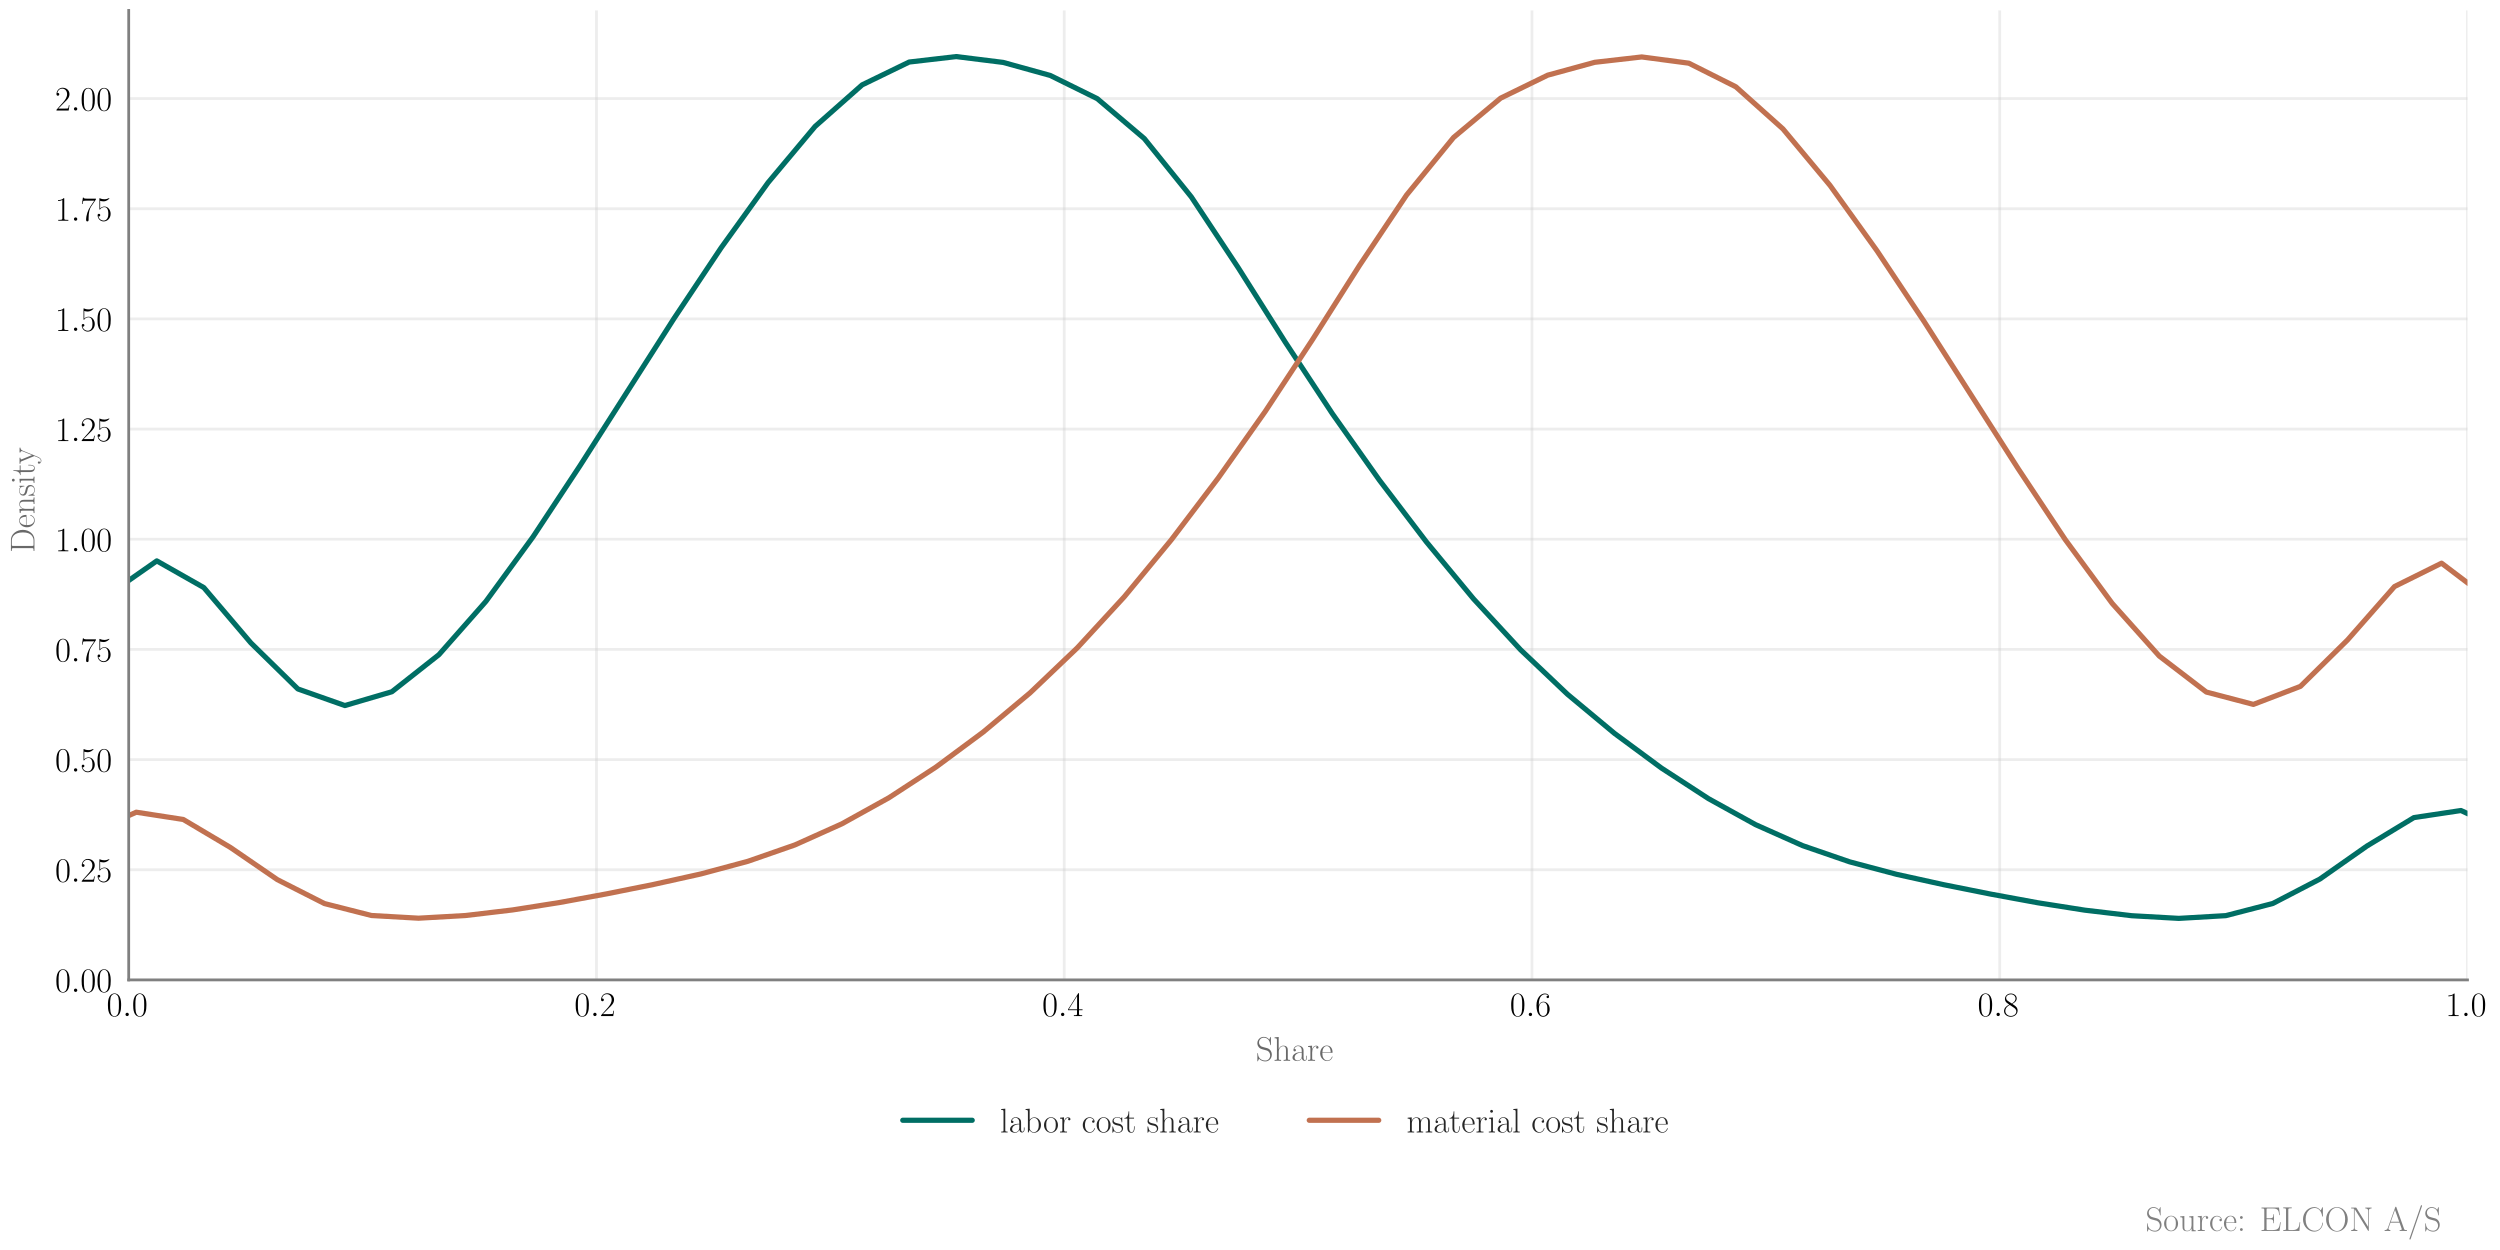
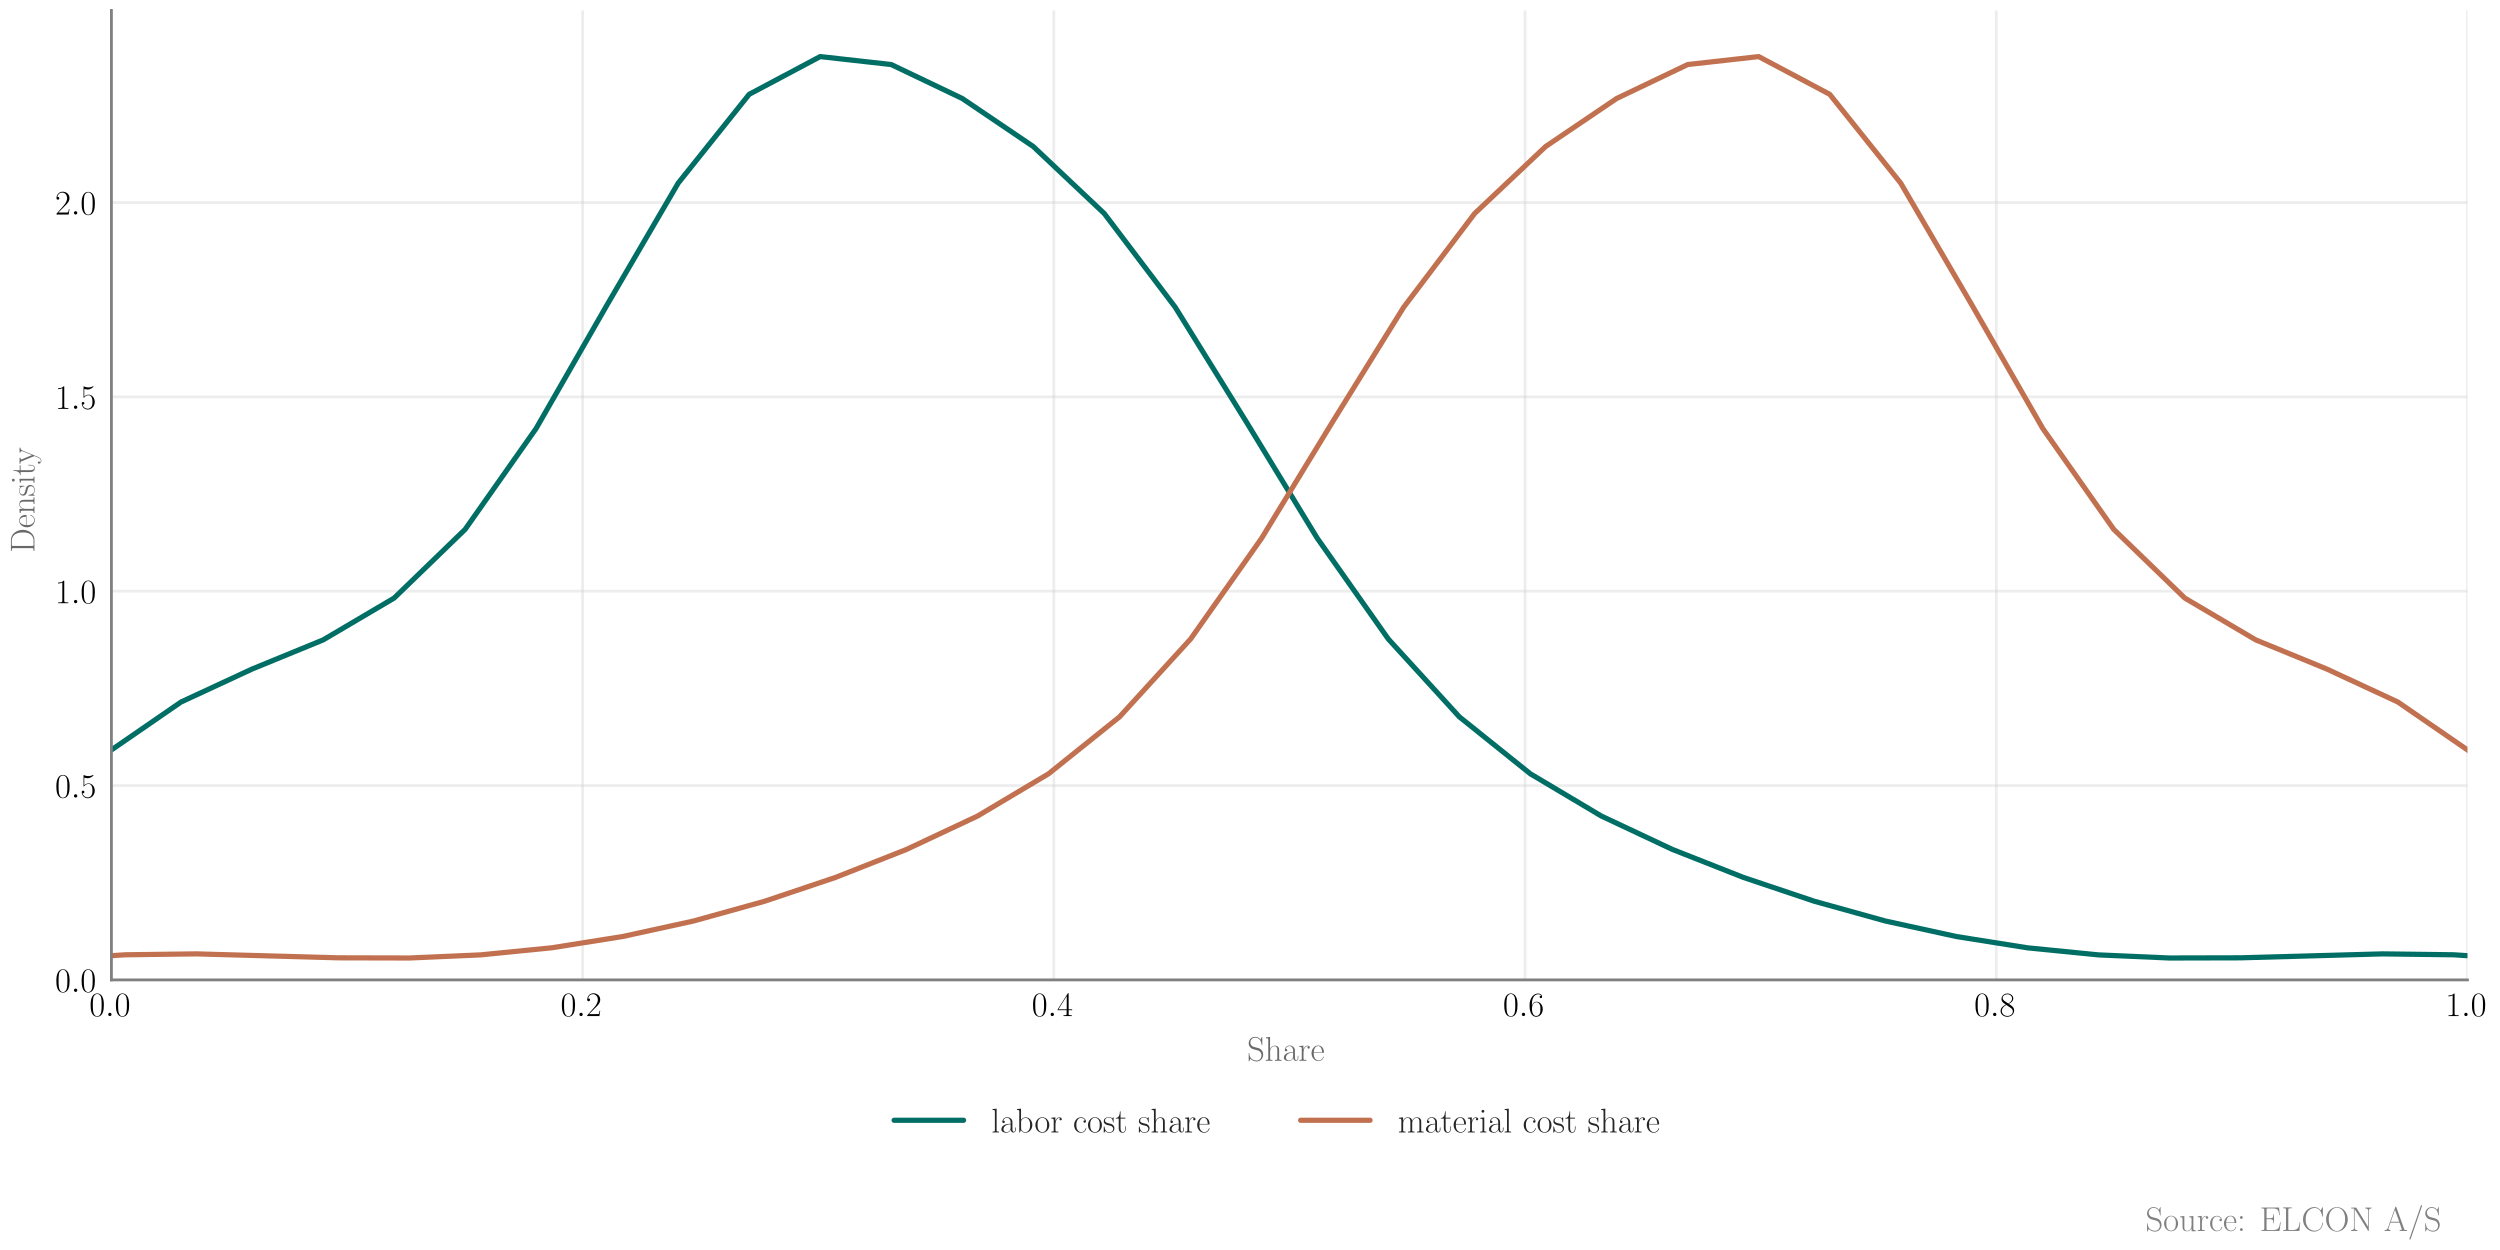
<svg xmlns="http://www.w3.org/2000/svg" xmlns:xlink="http://www.w3.org/1999/xlink" width="720pt" height="360pt" viewBox="0 0 720 360" version="1.1">
  <defs>
    <style type="text/css">*{stroke-linejoin: round; stroke-linecap: butt}</style>
  </defs>
  <g id="figure_1">
    <g id="patch_1">
      <path d="M 0 360  L 720 360  L 720 0  L 0 0  z " style="fill: #ffffff" />
    </g>
    <g id="axes_1">
      <g id="patch_2">
-         <path d="M 37.067 282.217  L 710.635 282.217  L 710.635 3  L 37.067 3  z " style="fill: #ffffff" />
+         <path d="M 32.086 282.217  L 710.635 282.217  L 710.635 3  L 32.086 3  z " style="fill: #ffffff" />
      </g>
      <g id="matplotlib.axis_1">
        <g id="xtick_1">
          <g id="line2d_1">
-             <path d="M 37.067 282.217  L 37.067 3  " clip-path="url(#pa1ea19f5ed)" style="fill: none; stroke: #cccccc; stroke-opacity: 0.35; stroke-width: 0.8; stroke-linecap: round" />
+             <path d="M 32.086 282.217  L 32.086 3  " clip-path="url(#p3fb3f3d96c)" style="fill: none; stroke: #cccccc; stroke-opacity: 0.35; stroke-width: 0.8; stroke-linecap: round" />
          </g>
          <g id="text_1">
-             <g transform="translate(30.70229 292.6356) scale(0.1 -0.1)">
+             <g transform="translate(25.72096 292.6356) scale(0.1 -0.1)">
              <defs>
                <path id="CMR17-30" d="M 2688 2025  C 2688 2416 2682 3080 2413 3591  C 2176 4039 1798 4198 1466 4198  C 1158 4198 768 4058 525 3597  C 269 3118 243 2524 243 2025  C 243 1661 250 1106 448 619  C 723 -39 1216 -128 1466 -128  C 1760 -128 2208 -7 2470 600  C 2662 1042 2688 1559 2688 2025  z M 1466 -26  C 1056 -26 813 325 723 812  C 653 1188 653 1738 653 2096  C 653 2588 653 2997 736 3387  C 858 3929 1216 4096 1466 4096  C 1728 4096 2067 3923 2189 3400  C 2272 3036 2278 2607 2278 2096  C 2278 1680 2278 1169 2202 792  C 2067 95 1690 -26 1466 -26  z " transform="scale(0.015625)" />
                <path id="CMMI12-3a" d="M 1178 307  C 1178 492 1024 619 870 619  C 685 619 557 466 557 313  C 557 128 710 0 864 0  C 1050 0 1178 153 1178 307  z " transform="scale(0.015625)" />
              </defs>
              <use xlink:href="#CMR17-30" transform="scale(0.996264)" />
              <use xlink:href="#CMMI12-3a" transform="translate(45.69048 0) scale(0.996264)" />
              <use xlink:href="#CMR17-30" transform="translate(72.78765 0) scale(0.996264)" />
            </g>
          </g>
        </g>
        <g id="xtick_2">
          <g id="line2d_2">
-             <path d="M 171.781 282.217  L 171.781 3  " clip-path="url(#pa1ea19f5ed)" style="fill: none; stroke: #cccccc; stroke-opacity: 0.35; stroke-width: 0.8; stroke-linecap: round" />
+             <path d="M 167.796 282.217  L 167.796 3  " clip-path="url(#p3fb3f3d96c)" style="fill: none; stroke: #cccccc; stroke-opacity: 0.35; stroke-width: 0.8; stroke-linecap: round" />
          </g>
          <g id="text_2">
-             <g transform="translate(165.4158 292.6356) scale(0.1 -0.1)">
+             <g transform="translate(161.4307 292.6356) scale(0.1 -0.1)">
              <defs>
                <path id="CMR17-32" d="M 2669 989  L 2554 989  C 2490 536 2438 459 2413 420  C 2381 369 1920 369 1830 369  L 602 369  C 832 619 1280 1072 1824 1597  C 2214 1967 2669 2402 2669 3035  C 2669 3790 2067 4224 1395 4224  C 691 4224 262 3604 262 3030  C 262 2780 448 2748 525 2748  C 589 2748 781 2787 781 3010  C 781 3207 614 3264 525 3264  C 486 3264 448 3258 422 3245  C 544 3790 915 4058 1306 4058  C 1862 4058 2227 3617 2227 3035  C 2227 2479 1901 2000 1536 1584  L 262 146  L 262 0  L 2515 0  L 2669 989  z " transform="scale(0.015625)" />
              </defs>
              <use xlink:href="#CMR17-30" transform="scale(0.996264)" />
              <use xlink:href="#CMMI12-3a" transform="translate(45.69048 0) scale(0.996264)" />
              <use xlink:href="#CMR17-32" transform="translate(72.78765 0) scale(0.996264)" />
            </g>
          </g>
        </g>
        <g id="xtick_3">
          <g id="line2d_3">
-             <path d="M 306.494 282.217  L 306.494 3  " clip-path="url(#pa1ea19f5ed)" style="fill: none; stroke: #cccccc; stroke-opacity: 0.35; stroke-width: 0.8; stroke-linecap: round" />
+             <path d="M 303.505 282.217  L 303.505 3  " clip-path="url(#p3fb3f3d96c)" style="fill: none; stroke: #cccccc; stroke-opacity: 0.35; stroke-width: 0.8; stroke-linecap: round" />
          </g>
          <g id="text_3">
-             <g transform="translate(300.1292 292.6356) scale(0.1 -0.1)">
+             <g transform="translate(297.1404 292.6356) scale(0.1 -0.1)">
              <defs>
                <path id="CMR17-34" d="M 2150 4122  C 2150 4256 2144 4256 2029 4256  L 128 1254  L 128 1088  L 1779 1088  L 1779 457  C 1779 224 1766 160 1318 160  L 1197 160  L 1197 0  C 1402 0 1747 0 1965 0  C 2182 0 2528 0 2733 0  L 2733 160  L 2611 160  C 2163 160 2150 224 2150 457  L 2150 1088  L 2803 1088  L 2803 1254  L 2150 1254  L 2150 4122  z M 1798 3703  L 1798 1254  L 256 1254  L 1798 3703  z " transform="scale(0.015625)" />
              </defs>
              <use xlink:href="#CMR17-30" transform="scale(0.996264)" />
              <use xlink:href="#CMMI12-3a" transform="translate(45.69048 0) scale(0.996264)" />
              <use xlink:href="#CMR17-34" transform="translate(72.78765 0) scale(0.996264)" />
            </g>
          </g>
        </g>
        <g id="xtick_4">
          <g id="line2d_4">
-             <path d="M 441.208 282.217  L 441.208 3  " clip-path="url(#pa1ea19f5ed)" style="fill: none; stroke: #cccccc; stroke-opacity: 0.35; stroke-width: 0.8; stroke-linecap: round" />
+             <path d="M 439.215 282.217  L 439.215 3  " clip-path="url(#p3fb3f3d96c)" style="fill: none; stroke: #cccccc; stroke-opacity: 0.35; stroke-width: 0.8; stroke-linecap: round" />
          </g>
          <g id="text_4">
-             <g transform="translate(434.8427 292.6356) scale(0.1 -0.1)">
+             <g transform="translate(432.8502 292.6356) scale(0.1 -0.1)">
              <defs>
                <path id="CMR17-36" d="M 678 2176  C 678 3690 1395 4032 1811 4032  C 1946 4032 2272 4009 2400 3776  C 2298 3776 2106 3776 2106 3553  C 2106 3381 2246 3323 2336 3323  C 2394 3323 2566 3348 2566 3560  C 2566 3954 2246 4179 1805 4179  C 1043 4179 243 3390 243 1984  C 243 253 966 -128 1478 -128  C 2099 -128 2688 427 2688 1283  C 2688 2081 2170 2662 1517 2662  C 1126 2662 838 2407 678 1960  L 678 2176  z M 1478 25  C 691 25 691 1200 691 1436  C 691 1896 909 2560 1504 2560  C 1613 2560 1926 2560 2138 2120  C 2253 1870 2253 1609 2253 1289  C 2253 944 2253 690 2118 434  C 1978 171 1773 25 1478 25  z " transform="scale(0.015625)" />
              </defs>
              <use xlink:href="#CMR17-30" transform="scale(0.996264)" />
              <use xlink:href="#CMMI12-3a" transform="translate(45.69048 0) scale(0.996264)" />
              <use xlink:href="#CMR17-36" transform="translate(72.78765 0) scale(0.996264)" />
            </g>
          </g>
        </g>
        <g id="xtick_5">
          <g id="line2d_5">
-             <path d="M 575.921 282.217  L 575.921 3  " clip-path="url(#pa1ea19f5ed)" style="fill: none; stroke: #cccccc; stroke-opacity: 0.35; stroke-width: 0.8; stroke-linecap: round" />
+             <path d="M 574.925 282.217  L 574.925 3  " clip-path="url(#p3fb3f3d96c)" style="fill: none; stroke: #cccccc; stroke-opacity: 0.35; stroke-width: 0.8; stroke-linecap: round" />
          </g>
          <g id="text_5">
-             <g transform="translate(569.5562 292.6356) scale(0.1 -0.1)">
+             <g transform="translate(568.5599 292.6356) scale(0.1 -0.1)">
              <defs>
                <path id="CMR17-38" d="M 1741 2264  C 2144 2467 2554 2773 2554 3263  C 2554 3841 1990 4179 1472 4179  C 890 4179 378 3759 378 3180  C 378 3021 416 2747 666 2505  C 730 2442 998 2251 1171 2130  C 883 1983 211 1634 211 934  C 211 279 838 -128 1459 -128  C 2144 -128 2720 362 2720 1010  C 2720 1590 2330 1857 2074 2029  L 1741 2264  z M 902 2822  C 851 2854 595 3051 595 3351  C 595 3739 998 4032 1459 4032  C 1965 4032 2336 3676 2336 3262  C 2336 2669 1670 2331 1638 2331  C 1632 2331 1626 2331 1574 2370  L 902 2822  z M 2080 1519  C 2176 1449 2483 1240 2483 851  C 2483 381 2010 25 1472 25  C 890 25 448 438 448 940  C 448 1443 838 1862 1280 2060  L 2080 1519  z " transform="scale(0.015625)" />
              </defs>
              <use xlink:href="#CMR17-30" transform="scale(0.996264)" />
              <use xlink:href="#CMMI12-3a" transform="translate(45.69048 0) scale(0.996264)" />
              <use xlink:href="#CMR17-38" transform="translate(72.78765 0) scale(0.996264)" />
            </g>
          </g>
        </g>
        <g id="xtick_6">
          <g id="line2d_6">
-             <path d="M 710.635 282.217  L 710.635 3  " clip-path="url(#pa1ea19f5ed)" style="fill: none; stroke: #cccccc; stroke-opacity: 0.35; stroke-width: 0.8; stroke-linecap: round" />
+             <path d="M 710.635 282.217  L 710.635 3  " clip-path="url(#p3fb3f3d96c)" style="fill: none; stroke: #cccccc; stroke-opacity: 0.35; stroke-width: 0.8; stroke-linecap: round" />
          </g>
          <g id="text_6">
            <g transform="translate(704.2697 292.6356) scale(0.1 -0.1)">
              <defs>
                <path id="CMR17-31" d="M 1702 4058  C 1702 4192 1696 4192 1606 4192  C 1357 3916 979 3827 621 3827  C 602 3827 570 3827 563 3808  C 557 3795 557 3782 557 3648  C 755 3648 1088 3686 1344 3839  L 1344 461  C 1344 236 1331 160 781 160  L 589 160  L 589 0  C 896 0 1216 0 1523 0  C 1830 0 2150 0 2458 0  L 2458 160  L 2266 160  C 1715 160 1702 230 1702 458  L 1702 4058  z " transform="scale(0.015625)" />
              </defs>
              <use xlink:href="#CMR17-31" transform="scale(0.996264)" />
              <use xlink:href="#CMMI12-3a" transform="translate(45.69048 0) scale(0.996264)" />
              <use xlink:href="#CMR17-30" transform="translate(72.78765 0) scale(0.996264)" />
            </g>
          </g>
        </g>
        <g id="text_7">
-           <g style="fill: #696969" transform="translate(361.6606 305.4913) scale(0.1 -0.1)">
+           <g style="fill: #696969" transform="translate(359.1699 305.4913) scale(0.1 -0.1)">
            <defs>
              <path id="CMR17-53" d="M 2803 4290  C 2803 4404 2797 4411 2758 4411  C 2720 4411 2707 4385 2682 4328  L 2490 3907  C 2246 4257 1875 4416 1472 4416  C 819 4416 294 3901 294 3253  C 294 3056 339 2776 557 2510  C 794 2218 1018 2167 1530 2033  C 1722 1982 2042 1899 2106 1874  C 2470 1722 2662 1341 2662 985  C 2662 527 2336 38 1779 38  C 1094 38 454 419 410 1311  C 403 1413 397 1419 352 1419  C 301 1419 294 1413 294 1285  L 294 -1  C 294 -115 301 -122 339 -122  C 384 -122 397 -90 486 108  C 493 127 493 140 614 381  C 934 -39 1472 -128 1779 -128  C 2477 -128 2970 451 2970 1124  C 2970 1454 2848 1708 2778 1823  C 2509 2230 2221 2306 1914 2382  C 1869 2402 1856 2402 1498 2490  C 1152 2579 1005 2624 845 2796  C 666 2992 602 3196 602 3399  C 602 3812 934 4263 1478 4263  C 2157 4263 2579 3786 2675 2993  C 2694 2878 2701 2872 2746 2872  C 2803 2872 2803 2891 2803 2999  L 2803 4290  z " transform="scale(0.015625)" />
              <path id="CMR17-68" d="M 2656 1933  C 2656 2259 2592 2790 1837 2790  C 1312 2790 1056 2368 979 2157  L 973 2157  L 973 4396  L 211 4326  L 211 4160  C 589 4160 646 4122 646 3817  L 646 426  C 646 184 621 153 211 153  L 211 -13  C 365 0 646 0 813 0  C 979 0 1267 0 1421 -13  L 1421 153  C 1011 153 986 178 986 428  L 986 1658  C 986 2247 1344 2688 1792 2688  C 2266 2688 2317 2266 2317 1958  L 2317 428  C 2317 184 2291 153 1882 153  L 1882 -13  C 2035 0 2317 0 2483 0  C 2650 0 2938 0 3091 -13  L 3091 153  C 2682 153 2656 178 2656 428  L 2656 1933  z " transform="scale(0.015625)" />
              <path id="CMR17-61" d="M 2304 1653  C 2304 2072 2304 2294 2035 2543  C 1798 2752 1523 2816 1306 2816  C 800 2816 435 2407 435 1971  C 435 1728 627 1728 666 1728  C 749 1728 896 1778 896 1954  C 896 2112 774 2181 666 2181  C 640 2181 608 2174 589 2168  C 723 2592 1069 2714 1293 2714  C 1613 2714 1965 2429 1965 1885  L 1965 1600  C 1587 1600 1133 1549 774 1357  C 371 1133 256 813 256 570  C 256 77 832 -64 1171 -64  C 1523 -64 1850 139 1990 511  C 2003 233 2182 -18 2464 -18  C 2598 -18 2938 70 2938 567  L 2938 920  L 2822 920  L 2822 562  C 2822 178 2650 128 2566 128  C 2304 128 2304 458 2304 738  L 2304 1653  z M 1965 870  C 1965 317 1568 38 1216 38  C 896 38 646 275 646 570  C 646 761 730 1100 1101 1305  C 1408 1478 1760 1504 1965 1504  L 1965 870  z " transform="scale(0.015625)" />
              <path id="CMR17-72" d="M 960 1497  C 960 2112 1222 2688 1702 2688  C 1747 2688 1792 2682 1837 2662  C 1837 2662 1696 2617 1696 2452  C 1696 2298 1818 2234 1914 2234  C 1990 2234 2131 2279 2131 2458  C 2131 2663 1926 2790 1709 2790  C 1222 2790 1011 2317 947 2093  L 941 2093  L 941 2790  L 198 2720  L 198 2554  C 576 2554 634 2515 634 2208  L 634 428  C 634 184 608 153 198 153  L 198 -13  C 352 0 646 0 813 0  C 998 0 1325 0 1498 -13  L 1498 153  C 1037 153 960 153 960 440  L 960 1497  z " transform="scale(0.015625)" />
              <path id="CMR17-65" d="M 2438 1472  C 2464 1498 2464 1511 2464 1576  C 2464 2238 2118 2816 1389 2816  C 710 2816 173 2169 173 1383  C 173 551 781 -64 1459 -64  C 2176 -64 2458 607 2458 740  C 2458 784 2419 784 2406 784  C 2362 784 2355 771 2330 696  C 2189 265 1837 51 1504 51  C 1229 51 954 203 781 480  C 582 803 582 1176 582 1472  L 2438 1472  z M 589 1568  C 634 2505 1126 2714 1382 2714  C 1818 2714 2112 2297 2118 1568  L 589 1568  z " transform="scale(0.015625)" />
            </defs>
            <use xlink:href="#CMR17-53" transform="scale(0.996264)" />
            <use xlink:href="#CMR17-68" transform="translate(50.89537 0) scale(0.996264)" />
            <use xlink:href="#CMR17-61" transform="translate(101.7907 0) scale(0.996264)" />
            <use xlink:href="#CMR17-72" transform="translate(147.4812 0) scale(0.996264)" />
            <use xlink:href="#CMR17-65" transform="translate(182.762 0) scale(0.996264)" />
          </g>
        </g>
      </g>
      <g id="matplotlib.axis_2">
        <g id="ytick_1">
          <g id="line2d_7">
-             <path d="M 37.067 282.217  L 710.635 282.217  " clip-path="url(#pa1ea19f5ed)" style="fill: none; stroke: #cccccc; stroke-opacity: 0.35; stroke-width: 0.8; stroke-linecap: round" />
+             <path d="M 32.086 282.217  L 710.635 282.217  " clip-path="url(#p3fb3f3d96c)" style="fill: none; stroke: #cccccc; stroke-opacity: 0.35; stroke-width: 0.8; stroke-linecap: round" />
          </g>
          <g id="text_8">
            <g transform="translate(15.85592 285.6764) scale(0.1 -0.1)">
              <use xlink:href="#CMR17-30" transform="scale(0.996264)" />
              <use xlink:href="#CMMI12-3a" transform="translate(45.69048 0) scale(0.996264)" />
              <use xlink:href="#CMR17-30" transform="translate(72.78765 0) scale(0.996264)" />
-               <use xlink:href="#CMR17-30" transform="translate(118.4781 0) scale(0.996264)" />
            </g>
          </g>
        </g>
        <g id="ytick_2">
          <g id="line2d_8">
-             <path d="M 37.067 250.488  L 710.635 250.488  " clip-path="url(#pa1ea19f5ed)" style="fill: none; stroke: #cccccc; stroke-opacity: 0.35; stroke-width: 0.8; stroke-linecap: round" />
+             <path d="M 32.086 226.244  L 710.635 226.244  " clip-path="url(#p3fb3f3d96c)" style="fill: none; stroke: #cccccc; stroke-opacity: 0.35; stroke-width: 0.8; stroke-linecap: round" />
          </g>
          <g id="text_9">
-             <g transform="translate(15.85592 253.9472) scale(0.1 -0.1)">
+             <g transform="translate(15.85592 229.7033) scale(0.1 -0.1)">
              <defs>
                <path id="CMR17-35" d="M 730 3692  C 794 3666 1056 3584 1325 3584  C 1920 3584 2246 3911 2432 4100  C 2432 4157 2432 4192 2394 4192  C 2387 4192 2374 4192 2323 4163  C 2099 4058 1837 3973 1517 3973  C 1325 3973 1037 3999 723 4139  C 653 4171 640 4171 634 4171  C 602 4171 595 4164 595 4037  L 595 2203  C 595 2089 595 2057 659 2057  C 691 2057 704 2070 736 2114  C 941 2401 1222 2522 1542 2522  C 1766 2522 2246 2382 2246 1289  C 2246 1085 2246 715 2054 421  C 1894 159 1645 25 1370 25  C 947 25 518 320 403 814  C 429 807 480 795 506 795  C 589 795 749 840 749 1038  C 749 1210 627 1280 506 1280  C 358 1280 262 1190 262 1011  C 262 454 704 -128 1382 -128  C 2042 -128 2669 440 2669 1264  C 2669 2030 2170 2624 1549 2624  C 1222 2624 947 2503 730 2274  L 730 3692  z " transform="scale(0.015625)" />
              </defs>
              <use xlink:href="#CMR17-30" transform="scale(0.996264)" />
              <use xlink:href="#CMMI12-3a" transform="translate(45.69048 0) scale(0.996264)" />
-               <use xlink:href="#CMR17-32" transform="translate(72.78765 0) scale(0.996264)" />
-               <use xlink:href="#CMR17-35" transform="translate(118.4781 0) scale(0.996264)" />
+               <use xlink:href="#CMR17-35" transform="translate(72.78765 0) scale(0.996264)" />
            </g>
          </g>
        </g>
        <g id="ytick_3">
          <g id="line2d_9">
-             <path d="M 37.067 218.759  L 710.635 218.759  " clip-path="url(#pa1ea19f5ed)" style="fill: none; stroke: #cccccc; stroke-opacity: 0.35; stroke-width: 0.8; stroke-linecap: round" />
+             <path d="M 32.086 170.271  L 710.635 170.271  " clip-path="url(#p3fb3f3d96c)" style="fill: none; stroke: #cccccc; stroke-opacity: 0.35; stroke-width: 0.8; stroke-linecap: round" />
          </g>
          <g id="text_10">
-             <g transform="translate(15.85592 222.2181) scale(0.1 -0.1)">
-               <use xlink:href="#CMR17-30" transform="scale(0.996264)" />
-               <use xlink:href="#CMMI12-3a" transform="translate(45.69048 0) scale(0.996264)" />
-               <use xlink:href="#CMR17-35" transform="translate(72.78765 0) scale(0.996264)" />
-               <use xlink:href="#CMR17-30" transform="translate(118.4781 0) scale(0.996264)" />
+             <g transform="translate(15.85592 173.7303) scale(0.1 -0.1)">
+               <use xlink:href="#CMR17-31" transform="scale(0.996264)" />
+               <use xlink:href="#CMMI12-3a" transform="translate(45.69048 0) scale(0.996264)" />
+               <use xlink:href="#CMR17-30" transform="translate(72.78765 0) scale(0.996264)" />
            </g>
          </g>
        </g>
        <g id="ytick_4">
          <g id="line2d_10">
-             <path d="M 37.067 187.03  L 710.635 187.03  " clip-path="url(#pa1ea19f5ed)" style="fill: none; stroke: #cccccc; stroke-opacity: 0.35; stroke-width: 0.8; stroke-linecap: round" />
+             <path d="M 32.086 114.298  L 710.635 114.298  " clip-path="url(#p3fb3f3d96c)" style="fill: none; stroke: #cccccc; stroke-opacity: 0.35; stroke-width: 0.8; stroke-linecap: round" />
          </g>
          <g id="text_11">
-             <g transform="translate(15.85592 190.489) scale(0.1 -0.1)">
-               <defs>
-                 <path id="CMR17-37" d="M 2886 3941  L 2886 4081  L 1382 4081  C 634 4081 621 4165 595 4288  L 480 4288  L 294 3094  L 410 3094  C 429 3215 474 3540 550 3661  C 589 3712 1062 3712 1171 3712  L 2579 3712  L 1869 2661  C 1395 1954 1069 999 1069 165  C 1069 89 1069 -128 1299 -128  C 1530 -128 1530 89 1530 171  L 1530 465  C 1530 1508 1709 2196 2003 2636  L 2886 3941  z " transform="scale(0.015625)" />
-               </defs>
-               <use xlink:href="#CMR17-30" transform="scale(0.996264)" />
-               <use xlink:href="#CMMI12-3a" transform="translate(45.69048 0) scale(0.996264)" />
-               <use xlink:href="#CMR17-37" transform="translate(72.78765 0) scale(0.996264)" />
-               <use xlink:href="#CMR17-35" transform="translate(118.4781 0) scale(0.996264)" />
+             <g transform="translate(15.85592 117.7572) scale(0.1 -0.1)">
+               <use xlink:href="#CMR17-31" transform="scale(0.996264)" />
+               <use xlink:href="#CMMI12-3a" transform="translate(45.69048 0) scale(0.996264)" />
+               <use xlink:href="#CMR17-35" transform="translate(72.78765 0) scale(0.996264)" />
            </g>
          </g>
        </g>
        <g id="ytick_5">
          <g id="line2d_11">
-             <path d="M 37.067 155.301  L 710.635 155.301  " clip-path="url(#pa1ea19f5ed)" style="fill: none; stroke: #cccccc; stroke-opacity: 0.35; stroke-width: 0.8; stroke-linecap: round" />
+             <path d="M 32.086 58.325  L 710.635 58.325  " clip-path="url(#p3fb3f3d96c)" style="fill: none; stroke: #cccccc; stroke-opacity: 0.35; stroke-width: 0.8; stroke-linecap: round" />
          </g>
          <g id="text_12">
-             <g transform="translate(15.85592 158.7598) scale(0.1 -0.1)">
-               <use xlink:href="#CMR17-31" transform="scale(0.996264)" />
-               <use xlink:href="#CMMI12-3a" transform="translate(45.69048 0) scale(0.996264)" />
-               <use xlink:href="#CMR17-30" transform="translate(72.78765 0) scale(0.996264)" />
-               <use xlink:href="#CMR17-30" transform="translate(118.4781 0) scale(0.996264)" />
-             </g>
-           </g>
-         </g>
-         <g id="ytick_6">
-           <g id="line2d_12">
-             <path d="M 37.067 123.571  L 710.635 123.571  " clip-path="url(#pa1ea19f5ed)" style="fill: none; stroke: #cccccc; stroke-opacity: 0.35; stroke-width: 0.8; stroke-linecap: round" />
-           </g>
-           <g id="text_13">
-             <g transform="translate(15.85592 127.0307) scale(0.1 -0.1)">
-               <use xlink:href="#CMR17-31" transform="scale(0.996264)" />
-               <use xlink:href="#CMMI12-3a" transform="translate(45.69048 0) scale(0.996264)" />
-               <use xlink:href="#CMR17-32" transform="translate(72.78765 0) scale(0.996264)" />
-               <use xlink:href="#CMR17-35" transform="translate(118.4781 0) scale(0.996264)" />
-             </g>
-           </g>
-         </g>
-         <g id="ytick_7">
-           <g id="line2d_13">
-             <path d="M 37.067 91.842  L 710.635 91.842  " clip-path="url(#pa1ea19f5ed)" style="fill: none; stroke: #cccccc; stroke-opacity: 0.35; stroke-width: 0.8; stroke-linecap: round" />
-           </g>
-           <g id="text_14">
-             <g transform="translate(15.85592 95.30158) scale(0.1 -0.1)">
-               <use xlink:href="#CMR17-31" transform="scale(0.996264)" />
-               <use xlink:href="#CMMI12-3a" transform="translate(45.69048 0) scale(0.996264)" />
-               <use xlink:href="#CMR17-35" transform="translate(72.78765 0) scale(0.996264)" />
-               <use xlink:href="#CMR17-30" transform="translate(118.4781 0) scale(0.996264)" />
-             </g>
-           </g>
-         </g>
-         <g id="ytick_8">
-           <g id="line2d_14">
-             <path d="M 37.067 60.113  L 710.635 60.113  " clip-path="url(#pa1ea19f5ed)" style="fill: none; stroke: #cccccc; stroke-opacity: 0.35; stroke-width: 0.8; stroke-linecap: round" />
-           </g>
-           <g id="text_15">
-             <g transform="translate(15.85592 63.57244) scale(0.1 -0.1)">
-               <use xlink:href="#CMR17-31" transform="scale(0.996264)" />
-               <use xlink:href="#CMMI12-3a" transform="translate(45.69048 0) scale(0.996264)" />
-               <use xlink:href="#CMR17-37" transform="translate(72.78765 0) scale(0.996264)" />
-               <use xlink:href="#CMR17-35" transform="translate(118.4781 0) scale(0.996264)" />
-             </g>
-           </g>
-         </g>
-         <g id="ytick_9">
-           <g id="line2d_15">
-             <path d="M 37.067 28.384  L 710.635 28.384  " clip-path="url(#pa1ea19f5ed)" style="fill: none; stroke: #cccccc; stroke-opacity: 0.35; stroke-width: 0.8; stroke-linecap: round" />
-           </g>
-           <g id="text_16">
-             <g transform="translate(15.85592 31.84331) scale(0.1 -0.1)">
+             <g transform="translate(15.85592 61.78413) scale(0.1 -0.1)">
              <use xlink:href="#CMR17-32" transform="scale(0.996264)" />
              <use xlink:href="#CMMI12-3a" transform="translate(45.69048 0) scale(0.996264)" />
              <use xlink:href="#CMR17-30" transform="translate(72.78765 0) scale(0.996264)" />
-               <use xlink:href="#CMR17-30" transform="translate(118.4781 0) scale(0.996264)" />
-             </g>
-           </g>
-         </g>
-         <g id="text_17">
+             </g>
+           </g>
+         </g>
+         <g id="text_13">
          <g style="fill: #696969" transform="translate(9.918738 159.1716) rotate(-90) scale(0.1 -0.1)">
            <defs>
              <path id="CMR17-44" d="M 333 4352  L 333 4186  C 774 4186 845 4186 845 3900  L 845 452  C 845 166 774 166 333 166  L 333 0  L 2368 0  C 3398 0 4224 943 4224 2141  C 4224 3346 3411 4352 2368 4352  L 333 4352  z M 1523 166  C 1267 166 1254 197 1254 414  L 1254 3938  C 1254 4155 1267 4186 1523 4186  L 2240 4186  C 2771 4186 3750 3874 3750 2141  C 3750 1242 3488 879 3366 707  C 3213 510 2848 166 2240 166  L 1523 166  z " transform="scale(0.015625)" />
              <path id="CMR17-6e" d="M 2656 1933  C 2656 2259 2592 2790 1837 2790  C 1331 2790 1069 2400 973 2144  L 966 2144  L 966 2790  L 211 2720  L 211 2554  C 589 2554 646 2515 646 2208  L 646 428  C 646 184 621 153 211 153  L 211 -13  C 365 0 646 0 813 0  C 979 0 1267 0 1421 -13  L 1421 153  C 1011 153 986 178 986 428  L 986 1658  C 986 2247 1344 2688 1792 2688  C 2266 2688 2317 2266 2317 1958  L 2317 428  C 2317 184 2291 153 1882 153  L 1882 -13  C 2035 0 2317 0 2483 0  C 2650 0 2938 0 3091 -13  L 3091 153  C 2682 153 2656 178 2656 428  L 2656 1933  z " transform="scale(0.015625)" />
              <path id="CMR17-73" d="M 1978 2697  C 1978 2813 1971 2819 1933 2819  C 1907 2819 1901 2813 1824 2717  C 1805 2691 1747 2626 1728 2601  C 1523 2819 1235 2819 1126 2819  C 416 2819 160 2447 160 2076  C 160 1498 813 1365 998 1325  C 1402 1243 1542 1217 1677 1101  C 1760 1025 1901 884 1901 654  C 1901 384 1747 38 1158 38  C 602 38 403 460 288 1021  C 269 1110 269 1117 218 1117  C 166 1117 160 1110 160 983  L 160 63  C 160 -51 166 -58 205 -58  C 237 -58 243 -51 275 0  C 314 57 410 211 448 276  C 576 103 800 -64 1158 -64  C 1792 -64 2131 283 2131 784  C 2131 1112 1958 1285 1875 1362  C 1683 1561 1459 1606 1190 1657  C 838 1735 390 1825 390 2217  C 390 2383 480 2737 1126 2737  C 1811 2737 1850 2094 1862 1888  C 1869 1856 1901 1849 1920 1849  C 1978 1849 1978 1869 1978 1978  L 1978 2697  z " transform="scale(0.015625)" />
              <path id="CMR17-69" d="M 992 3909  C 992 4049 877 4170 730 4170  C 589 4170 467 4056 467 3909  C 467 3769 582 3648 730 3648  C 870 3648 992 3763 992 3909  z M 243 2706  L 243 2541  C 602 2541 653 2502 653 2197  L 653 427  C 653 184 627 153 218 153  L 218 -13  C 371 0 646 0 806 0  C 960 0 1222 0 1370 -13  L 1370 153  C 992 153 979 191 979 420  L 979 2776  L 243 2706  z " transform="scale(0.015625)" />
              <path id="CMR17-74" d="M 966 2560  L 1862 2560  L 1862 2725  L 966 2725  L 966 3904  L 851 3904  C 838 3245 614 2668 70 2668  L 70 2560  L 627 2560  L 627 771  C 627 650 627 -64 1370 -64  C 1747 -64 1965 306 1965 777  L 1965 1140  L 1850 1140  L 1850 783  C 1850 344 1677 51 1408 51  C 1222 51 966 178 966 758  L 966 2560  z " transform="scale(0.015625)" />
              <path id="CMR17-79" d="M 2496 2197  C 2656 2586 2944 2586 3034 2586  L 3034 2752  C 2912 2752 2752 2752 2630 2752  C 2496 2752 2285 2752 2157 2758  L 2157 2592  C 2400 2573 2406 2394 2406 2343  C 2406 2280 2394 2248 2362 2171  L 1664 449  L 902 2306  C 870 2382 870 2426 870 2433  C 870 2573 1018 2586 1171 2586  L 1171 2758  C 1018 2752 742 2752 582 2752  C 410 2752 205 2752 64 2758  L 64 2586  C 410 2586 448 2554 531 2350  L 1485 15  C 1197 -738 1030 -1178 627 -1178  C 557 -1178 397 -1159 282 -1044  C 429 -1031 493 -942 493 -833  C 493 -725 416 -629 288 -629  C 147 -629 77 -725 77 -840  C 77 -1095 339 -1280 627 -1280  C 998 -1280 1229 -922 1357 -604  L 2496 2197  z " transform="scale(0.015625)" />
            </defs>
            <use xlink:href="#CMR17-44" transform="scale(0.996264)" />
            <use xlink:href="#CMR17-65" transform="translate(70.39356 0) scale(0.996264)" />
            <use xlink:href="#CMR17-6e" transform="translate(110.8792 0) scale(0.996264)" />
            <use xlink:href="#CMR17-73" transform="translate(161.7746 0) scale(0.996264)" />
            <use xlink:href="#CMR17-69" transform="translate(197.5759 0) scale(0.996264)" />
            <use xlink:href="#CMR17-74" transform="translate(222.447 0) scale(0.996264)" />
            <use xlink:href="#CMR17-79" transform="translate(255.1253 0) scale(0.996264)" />
          </g>
        </g>
      </g>
-       <g id="line2d_16">
-         <path d="M -1 238.947  L 4.523 228.228  L 18.066 196.662  L 31.609 170.99  L 45.152 161.538  L 58.695 169.224  L 72.238 185.143  L 85.78 198.414  L 99.323 203.201  L 112.866 199.223  L 126.409 188.545  L 139.952 173.186  L 153.495 154.63  L 167.038 134.125  L 194.124 91.7  L 207.667 71.388  L 221.209 52.583  L 234.752 36.41  L 248.295 24.445  L 261.838 17.866  L 275.381 16.296  L 288.924 17.98  L 302.467 21.73  L 316.01 28.414  L 329.553 39.901  L 343.096 56.711  L 356.638 77.147  L 370.181 98.576  L 383.724 119.143  L 397.267 138.288  L 410.81 156.08  L 424.353 172.447  L 437.896 187.106  L 451.439 199.951  L 464.982 211.221  L 478.525 221.221  L 492.067 230.023  L 505.61 237.501  L 519.153 243.541  L 532.696 248.21  L 546.239 251.81  L 559.782 254.793  L 573.325 257.502  L 586.868 259.994  L 600.411 262.126  L 613.954 263.727  L 627.496 264.494  L 641.039 263.703  L 654.582 260.197  L 668.125 253.167  L 681.668 243.663  L 695.211 235.465  L 708.754 233.429  L 721 239.143  L 721 239.143  " clip-path="url(#pa1ea19f5ed)" style="fill: none; stroke: #006e64; stroke-width: 1.5; stroke-linecap: round" />
-       </g>
-       <g id="line2d_17">
-         <path d="M -1 263.847  L 12.141 251.746  L 25.691 239.961  L 39.24 233.916  L 52.79 236.009  L 66.339 244.056  L 79.889 253.346  L 93.439 260.225  L 106.988 263.666  L 120.538 264.44  L 134.088 263.668  L 147.637 262.059  L 161.187 259.921  L 174.736 257.426  L 188.286 254.708  L 201.836 251.7  L 215.385 248.057  L 228.935 243.339  L 242.484 237.253  L 256.034 229.735  L 269.584 220.896  L 283.133 210.853  L 296.683 199.522  L 310.232 186.608  L 323.782 171.889  L 337.332 155.474  L 350.881 137.631  L 364.431 118.426  L 377.981 97.824  L 391.53 76.448  L 405.08 56.18  L 418.629 39.593  L 432.179 28.271  L 445.729 21.651  L 459.278 17.947  L 472.828 16.4  L 486.377 18.198  L 499.927 25.002  L 513.477 37.118  L 527.026 53.373  L 540.576 72.226  L 554.125 92.57  L 581.225 134.968  L 594.774 155.384  L 608.324 173.797  L 621.874 188.945  L 635.423 199.313  L 648.973 202.87  L 662.522 197.677  L 676.072 184.325  L 689.622 168.922  L 703.171 162.197  L 716.721 172.459  L 721 180.619  L 721 180.619  " clip-path="url(#pa1ea19f5ed)" style="fill: none; stroke: #c17150; stroke-width: 1.5; stroke-linecap: round" />
+       <g id="line2d_12">
+         <path d="M -1 246.047  L 11.246 234.755  L 31.698 216.251  L 52.15 202.171  L 72.603 192.681  L 93.055 184.296  L 113.507 172.241  L 133.959 152.455  L 154.411 123.387  L 174.863 87.752  L 195.315 52.74  L 215.767 27.162  L 236.219 16.296  L 256.672 18.588  L 277.124 28.361  L 297.576 42.193  L 318.028 61.492  L 338.48 88.501  L 358.932 121.484  L 379.384 155.027  L 399.836 184.042  L 420.289 206.448  L 440.741 222.854  L 461.193 235.022  L 481.645 244.633  L 502.097 252.699  L 522.549 259.569  L 543.001 265.255  L 563.453 269.726  L 583.906 272.972  L 604.358 275.008  L 624.81 275.903  L 645.262 275.852  L 686.166 274.718  L 706.618 274.977  L 721 275.913  L 721 275.913  " clip-path="url(#p3fb3f3d96c)" style="fill: none; stroke: #006e64; stroke-width: 1.5; stroke-linecap: round" />
+       </g>
+       <g id="line2d_13">
+         <path d="M -1 277.915  L 15.65 276.308  L 36.102 274.977  L 56.555 274.718  L 97.459 275.852  L 117.911 275.903  L 138.363 275.008  L 158.815 272.972  L 179.267 269.726  L 199.719 265.255  L 220.171 259.569  L 240.624 252.699  L 261.076 244.633  L 281.528 235.022  L 301.98 222.854  L 322.432 206.448  L 342.884 184.042  L 363.336 155.027  L 383.788 121.484  L 404.241 88.501  L 424.693 61.492  L 445.145 42.193  L 465.597 28.361  L 486.049 18.588  L 506.501 16.296  L 526.953 27.162  L 547.405 52.74  L 567.858 87.752  L 588.31 123.387  L 608.762 152.455  L 629.214 172.241  L 649.666 184.296  L 670.118 192.681  L 690.57 202.171  L 711.022 216.251  L 721 225.278  L 721 225.278  " clip-path="url(#p3fb3f3d96c)" style="fill: none; stroke: #c17150; stroke-width: 1.5; stroke-linecap: round" />
      </g>
      <g id="patch_3">
-         <path d="M 37.067 282.217  L 37.067 3  " style="fill: none; stroke: #808080; stroke-width: 0.8; stroke-linejoin: miter; stroke-linecap: square" />
+         <path d="M 32.086 282.217  L 32.086 3  " style="fill: none; stroke: #808080; stroke-width: 0.8; stroke-linejoin: miter; stroke-linecap: square" />
      </g>
      <g id="patch_4">
-         <path d="M 37.067 282.217  L 710.635 282.217  " style="fill: none; stroke: #808080; stroke-width: 0.8; stroke-linejoin: miter; stroke-linecap: square" />
-       </g>
-       <g id="text_18">
+         <path d="M 32.086 282.217  L 710.635 282.217  " style="fill: none; stroke: #808080; stroke-width: 0.8; stroke-linejoin: miter; stroke-linecap: square" />
+       </g>
+       <g id="text_14">
        <g style="fill: #808080" transform="translate(617.899 354.512) scale(0.1 -0.1)">
          <defs>
            <path id="CMR17-6f" d="M 2758 1356  C 2758 2176 2163 2816 1466 2816  C 768 2816 173 2176 173 1356  C 173 551 768 -64 1466 -64  C 2163 -64 2758 551 2758 1356  z M 1466 51  C 1165 51 909 230 762 480  C 602 767 582 1126 582 1408  C 582 1677 595 2010 762 2298  C 890 2509 1139 2714 1466 2714  C 1754 2714 1997 2554 2150 2330  C 2349 2029 2349 1607 2349 1408  C 2349 1158 2336 775 2163 467  C 1984 173 1709 51 1466 51  z " transform="scale(0.015625)" />
            <path id="CMR17-75" d="M 1882 2693  L 1882 2528  C 2259 2528 2317 2489 2317 2186  L 2317 1032  C 2317 500 2029 38 1555 38  C 1030 38 986 348 986 678  L 986 2763  L 211 2693  L 211 2528  C 467 2528 640 2528 646 2274  L 646 1058  C 646 633 646 361 813 183  C 896 101 1056 -64 1517 -64  C 2061 -64 2272 377 2323 506  L 2330 506  L 2330 -63  L 3091 -63  L 3091 128  C 2714 128 2656 166 2656 473  L 2656 2763  L 1882 2693  z " transform="scale(0.015625)" />
            <path id="CMR17-63" d="M 2234 2240  C 2112 2240 1933 2240 1933 2017  C 1933 1838 2080 1787 2163 1787  C 2208 1787 2394 1807 2394 2024  C 2394 2467 1958 2803 1466 2803  C 787 2803 211 2178 211 1363  C 211 516 813 -64 1466 -64  C 2259 -64 2458 677 2458 748  C 2458 774 2451 793 2406 793  C 2362 793 2355 787 2330 703  C 2163 180 1798 51 1523 51  C 1114 51 621 427 621 1369  C 621 2338 1094 2688 1472 2688  C 1722 2688 2093 2573 2234 2240  z " transform="scale(0.015625)" />
            <path id="CMR17-3a" d="M 1062 2491  C 1062 2650 934 2752 800 2752  C 672 2752 538 2650 538 2491  C 538 2332 666 2230 800 2230  C 928 2230 1062 2332 1062 2491  z M 1062 261  C 1062 420 934 522 800 522  C 672 522 538 420 538 261  C 538 102 666 0 800 0  C 928 0 1062 102 1062 261  z " transform="scale(0.015625)" />
            <path id="CMR17-45" d="M 3885 1615  L 3770 1615  C 3629 676 3546 166 2419 166  L 1530 166  C 1274 166 1261 197 1261 414  L 1261 2176  L 1862 2176  C 2464 2176 2522 1960 2522 1430  L 2637 1430  L 2637 3081  L 2522 3081  C 2522 2557 2464 2342 1862 2342  L 1261 2342  L 1261 3913  C 1261 4128 1274 4160 1530 4160  L 2406 4160  C 3398 4160 3514 3769 3603 2929  L 3718 2929  L 3565 4325  L 326 4325  L 326 4160  C 768 4160 838 4160 838 3874  L 838 451  C 838 166 768 166 326 166  L 326 0  L 3654 0  L 3885 1615  z " transform="scale(0.015625)" />
            <path id="CMR17-4c" d="M 3469 1615  L 3354 1615  C 3302 983 3219 166 2125 166  L 1530 166  C 1274 166 1261 197 1261 414  L 1261 3898  C 1261 4129 1274 4192 1760 4192  L 1901 4192  L 1901 4352  C 1638 4352 1331 4352 1069 4352  C 870 4352 512 4352 326 4352  L 326 4192  C 768 4192 838 4192 838 3905  L 838 452  C 838 166 768 166 326 166  L 326 0  L 3315 0  L 3469 1615  z " transform="scale(0.015625)" />
            <path id="CMR17-43" d="M 3974 4289  C 3974 4403 3968 4410 3930 4410  C 3904 4410 3898 4403 3853 4327  L 3571 3792  C 3258 4187 2874 4416 2381 4416  C 1286 4416 294 3456 294 2148  C 294 826 1286 -128 2387 -128  C 3366 -128 3974 730 3974 1461  C 3974 1524 3974 1550 3917 1550  C 3866 1550 3866 1531 3859 1474  C 3808 585 3168 38 2477 38  C 1824 38 781 495 781 2147  C 781 3805 1843 4250 2464 4250  C 3187 4250 3712 3628 3834 2745  C 3846 2668 3846 2655 3904 2655  C 3974 2655 3974 2668 3974 2783  L 3974 4289  z " transform="scale(0.015625)" />
            <path id="CMR17-4f" d="M 4307 2135  C 4307 3437 3366 4416 2304 4416  C 1216 4416 294 3424 294 2135  C 294 845 1229 -128 2298 -128  C 3392 -128 4307 864 4307 2135  z M 2304 -13  C 1574 -13 781 711 781 2217  C 781 3716 1651 4301 2298 4301  C 2976 4301 3821 3698 3821 2217  C 3821 686 3008 -13 2304 -13  z " transform="scale(0.015625)" />
            <path id="CMR17-4e" d="M 1312 4250  C 1267 4320 1261 4320 1139 4320  L 326 4320  L 326 4160  L 448 4160  C 704 4160 819 4129 838 4122  L 838 610  C 838 451 838 153 326 153  L 326 -13  C 474 0 742 0 902 0  C 1062 0 1331 0 1478 -13  L 1478 153  C 966 153 966 451 966 610  L 966 4033  C 1011 3995 1011 3982 1056 3919  L 3430 76  C 3475 0 3494 0 3526 0  C 3590 0 3590 19 3590 139  L 3590 3705  C 3590 3863 3590 4160 4102 4160  L 4102 4326  C 3955 4320 3686 4320 3526 4320  C 3366 4320 3098 4320 2950 4326  L 2950 4160  C 3462 4160 3462 3862 3462 3703  L 3462 763  L 1312 4250  z " transform="scale(0.015625)" />
            <path id="CMR17-41" d="M 2323 4378  C 2291 4461 2278 4480 2214 4480  C 2150 4480 2138 4461 2106 4378  L 749 566  C 627 223 371 153 147 153  L 147 -13  C 262 0 518 0 640 0  C 800 0 1056 0 1210 -13  L 1210 153  C 909 153 864 361 864 439  C 864 497 877 530 890 569  L 1229 1536  L 2906 1536  L 3290 442  C 3322 365 3322 352 3322 327  C 3322 153 3046 153 2925 153  L 2925 0  C 3110 0 3443 0 3642 0  C 3808 0 4128 0 4282 -13  L 4282 153  C 3942 153 3827 153 3744 387  L 2323 4378  z M 2067 3893  L 2848 1702  L 1286 1702  L 2067 3893  z " transform="scale(0.015625)" />
            <path id="CMR17-2f" d="M 2605 4545  C 2637 4627 2637 4640 2637 4653  C 2637 4729 2579 4768 2528 4768  C 2451 4768 2426 4717 2400 4640  L 326 -1377  C 294 -1460 294 -1473 294 -1486  C 294 -1562 352 -1600 403 -1600  C 480 -1600 506 -1549 531 -1473  L 2605 4545  z " transform="scale(0.015625)" />
          </defs>
          <use xlink:href="#CMR17-53" transform="scale(0.996264)" />
          <use xlink:href="#CMR17-6f" transform="translate(50.89537 0) scale(0.996264)" />
          <use xlink:href="#CMR17-75" transform="translate(96.58585 0) scale(0.996264)" />
          <use xlink:href="#CMR17-72" transform="translate(147.4812 0) scale(0.996264)" />
          <use xlink:href="#CMR17-63" transform="translate(182.762 0) scale(0.996264)" />
          <use xlink:href="#CMR17-65" transform="translate(223.2476 0) scale(0.996264)" />
          <use xlink:href="#CMR17-3a" transform="translate(263.7333 0) scale(0.996264)" />
          <use xlink:href="#CMR17-45" transform="translate(329.09 0) scale(0.996264)" />
          <use xlink:href="#CMR17-4c" transform="translate(391.6763 0) scale(0.996264)" />
          <use xlink:href="#CMR17-43" transform="translate(449.0577 0) scale(0.996264)" />
          <use xlink:href="#CMR17-4f" transform="translate(515.5676 0) scale(0.996264)" />
          <use xlink:href="#CMR17-4e" transform="translate(587.2824 0) scale(0.996264)" />
          <use xlink:href="#CMR17-41" transform="translate(686.4308 0) scale(0.996264)" />
          <use xlink:href="#CMR17-2f" transform="translate(755.5032 0) scale(0.996264)" />
          <use xlink:href="#CMR17-53" transform="translate(801.1937 0) scale(0.996264)" />
        </g>
      </g>
      <g id="legend_1">
        <g id="patch_5">
-           <path d="M 257.996 332.076  L 489.706 332.076  Q 491.706 332.076 491.706 330.076  L 491.706 317.139  Q 491.706 315.139 489.706 315.139  L 257.996 315.139  Q 255.996 315.139 255.996 317.139  L 255.996 330.076  Q 255.996 332.076 257.996 332.076  z " style="fill: #ffffff; opacity: 0.8" />
-         </g>
-         <g id="line2d_18">
-           <path d="M 259.996 322.639  L 269.996 322.639  L 279.996 322.639  " style="fill: none; stroke: #006e64; stroke-width: 1.5; stroke-linecap: round" />
-         </g>
-         <g id="text_19">
-           <g style="fill: #262626" transform="translate(287.9965 326.1388) scale(0.1 -0.1)">
+           <path d="M 255.506 332.076  L 487.215 332.076  Q 489.215 332.076 489.215 330.076  L 489.215 317.139  Q 489.215 315.139 487.215 315.139  L 255.506 315.139  Q 253.506 315.139 253.506 317.139  L 253.506 330.076  Q 253.506 332.076 255.506 332.076  z " style="fill: #ffffff; opacity: 0.8" />
+         </g>
+         <g id="line2d_14">
+           <path d="M 257.506 322.639  L 267.506 322.639  L 277.506 322.639  " style="fill: none; stroke: #006e64; stroke-width: 1.5; stroke-linecap: round" />
+         </g>
+         <g id="text_15">
+           <g style="fill: #262626" transform="translate(285.5058 326.1388) scale(0.1 -0.1)">
            <defs>
              <path id="CMR17-6c" d="M 979 4396  L 218 4326  L 218 4160  C 595 4160 653 4122 653 3817  L 653 426  C 653 184 627 153 218 153  L 218 -13  C 371 0 653 0 813 0  C 979 0 1261 0 1414 -13  L 1414 153  C 1005 153 979 178 979 426  L 979 4396  z " transform="scale(0.015625)" />
              <path id="CMR17-62" d="M 960 4396  L 198 4326  L 198 4160  C 576 4160 634 4122 634 3817  L 634 -13  L 749 -13  L 934 441  C 1120 141 1395 -64 1766 -64  C 2406 -64 3053 500 3053 1370  C 3053 2188 2477 2790 1830 2790  C 1434 2790 1152 2579 960 2330  L 960 4396  z M 973 2004  C 973 2118 973 2138 1062 2272  C 1312 2657 1670 2688 1792 2688  C 1984 2688 2643 2585 2643 1376  C 2643 108 1888 38 1734 38  C 1536 38 1248 114 1043 486  C 973 608 973 621 973 735  L 973 2004  z " transform="scale(0.015625)" />
            </defs>
            <use xlink:href="#CMR17-6c" transform="scale(0.996264)" />
            <use xlink:href="#CMR17-61" transform="translate(24.87106 0) scale(0.996264)" />
            <use xlink:href="#CMR17-62" transform="translate(70.56154 0) scale(0.996264)" />
            <use xlink:href="#CMR17-6f" transform="translate(124.0593 0) scale(0.996264)" />
            <use xlink:href="#CMR17-72" transform="translate(169.7498 0) scale(0.996264)" />
            <use xlink:href="#CMR17-63" transform="translate(235.1066 0) scale(0.996264)" />
            <use xlink:href="#CMR17-6f" transform="translate(275.5922 0) scale(0.996264)" />
            <use xlink:href="#CMR17-73" transform="translate(321.2827 0) scale(0.996264)" />
            <use xlink:href="#CMR17-74" transform="translate(357.084 0) scale(0.996264)" />
            <use xlink:href="#CMR17-73" transform="translate(422.4408 0) scale(0.996264)" />
            <use xlink:href="#CMR17-68" transform="translate(458.2421 0) scale(0.996264)" />
            <use xlink:href="#CMR17-61" transform="translate(509.1375 0) scale(0.996264)" />
            <use xlink:href="#CMR17-72" transform="translate(554.8279 0) scale(0.996264)" />
            <use xlink:href="#CMR17-65" transform="translate(590.1087 0) scale(0.996264)" />
          </g>
        </g>
-         <g id="line2d_19">
-           <path d="M 377.071 322.639  L 387.071 322.639  L 397.071 322.639  " style="fill: none; stroke: #c17150; stroke-width: 1.5; stroke-linecap: round" />
-         </g>
-         <g id="text_20">
-           <g style="fill: #262626" transform="translate(405.0709 326.1388) scale(0.1 -0.1)">
+         <g id="line2d_15">
+           <path d="M 374.58 322.639  L 384.58 322.639  L 394.58 322.639  " style="fill: none; stroke: #c17150; stroke-width: 1.5; stroke-linecap: round" />
+         </g>
+         <g id="text_16">
+           <g style="fill: #262626" transform="translate(402.5802 326.1388) scale(0.1 -0.1)">
            <defs>
              <path id="CMR17-6d" d="M 4326 1933  C 4326 2252 4269 2790 3507 2790  C 3072 2790 2771 2496 2656 2151  L 2650 2151  C 2573 2676 2195 2790 1837 2790  C 1331 2790 1069 2400 973 2144  L 966 2144  L 966 2790  L 211 2720  L 211 2554  C 589 2554 646 2515 646 2208  L 646 428  C 646 184 621 153 211 153  L 211 -13  C 365 0 646 0 813 0  C 979 0 1267 0 1421 -13  L 1421 153  C 1011 153 986 178 986 428  L 986 1658  C 986 2247 1344 2688 1792 2688  C 2266 2688 2317 2266 2317 1958  L 2317 428  C 2317 184 2291 153 1882 153  L 1882 -13  C 2035 0 2317 0 2483 0  C 2650 0 2938 0 3091 -13  L 3091 153  C 2682 153 2656 178 2656 428  L 2656 1658  C 2656 2247 3014 2688 3462 2688  C 3936 2688 3987 2266 3987 1958  L 3987 428  C 3987 184 3962 153 3552 153  L 3552 -13  C 3706 0 3987 0 4154 0  C 4320 0 4608 0 4762 -13  L 4762 153  C 4352 153 4326 178 4326 428  L 4326 1933  z " transform="scale(0.015625)" />
            </defs>
            <use xlink:href="#CMR17-6d" transform="scale(0.996264)" />
            <use xlink:href="#CMR17-61" transform="translate(76.91959 0) scale(0.996264)" />
            <use xlink:href="#CMR17-74" transform="translate(122.6101 0) scale(0.996264)" />
            <use xlink:href="#CMR17-65" transform="translate(157.8908 0) scale(0.996264)" />
            <use xlink:href="#CMR17-72" transform="translate(198.3765 0) scale(0.996264)" />
            <use xlink:href="#CMR17-69" transform="translate(233.6573 0) scale(0.996264)" />
            <use xlink:href="#CMR17-61" transform="translate(258.5283 0) scale(0.996264)" />
            <use xlink:href="#CMR17-6c" transform="translate(304.2188 0) scale(0.996264)" />
            <use xlink:href="#CMR17-63" transform="translate(359.1658 0) scale(0.996264)" />
            <use xlink:href="#CMR17-6f" transform="translate(399.6515 0) scale(0.996264)" />
            <use xlink:href="#CMR17-73" transform="translate(445.342 0) scale(0.996264)" />
            <use xlink:href="#CMR17-74" transform="translate(481.1433 0) scale(0.996264)" />
            <use xlink:href="#CMR17-73" transform="translate(546.5 0) scale(0.996264)" />
            <use xlink:href="#CMR17-68" transform="translate(582.3014 0) scale(0.996264)" />
            <use xlink:href="#CMR17-61" transform="translate(633.1967 0) scale(0.996264)" />
            <use xlink:href="#CMR17-72" transform="translate(678.8872 0) scale(0.996264)" />
            <use xlink:href="#CMR17-65" transform="translate(714.168 0) scale(0.996264)" />
          </g>
        </g>
      </g>
    </g>
  </g>
  <defs>
-     <clipPath id="pa1ea19f5ed">
-       <rect x="37.067" y="3" width="673.567" height="279.217" />
+     <clipPath id="p3fb3f3d96c">
+       <rect x="32.086" y="3" width="678.549" height="279.217" />
    </clipPath>
  </defs>
</svg>
